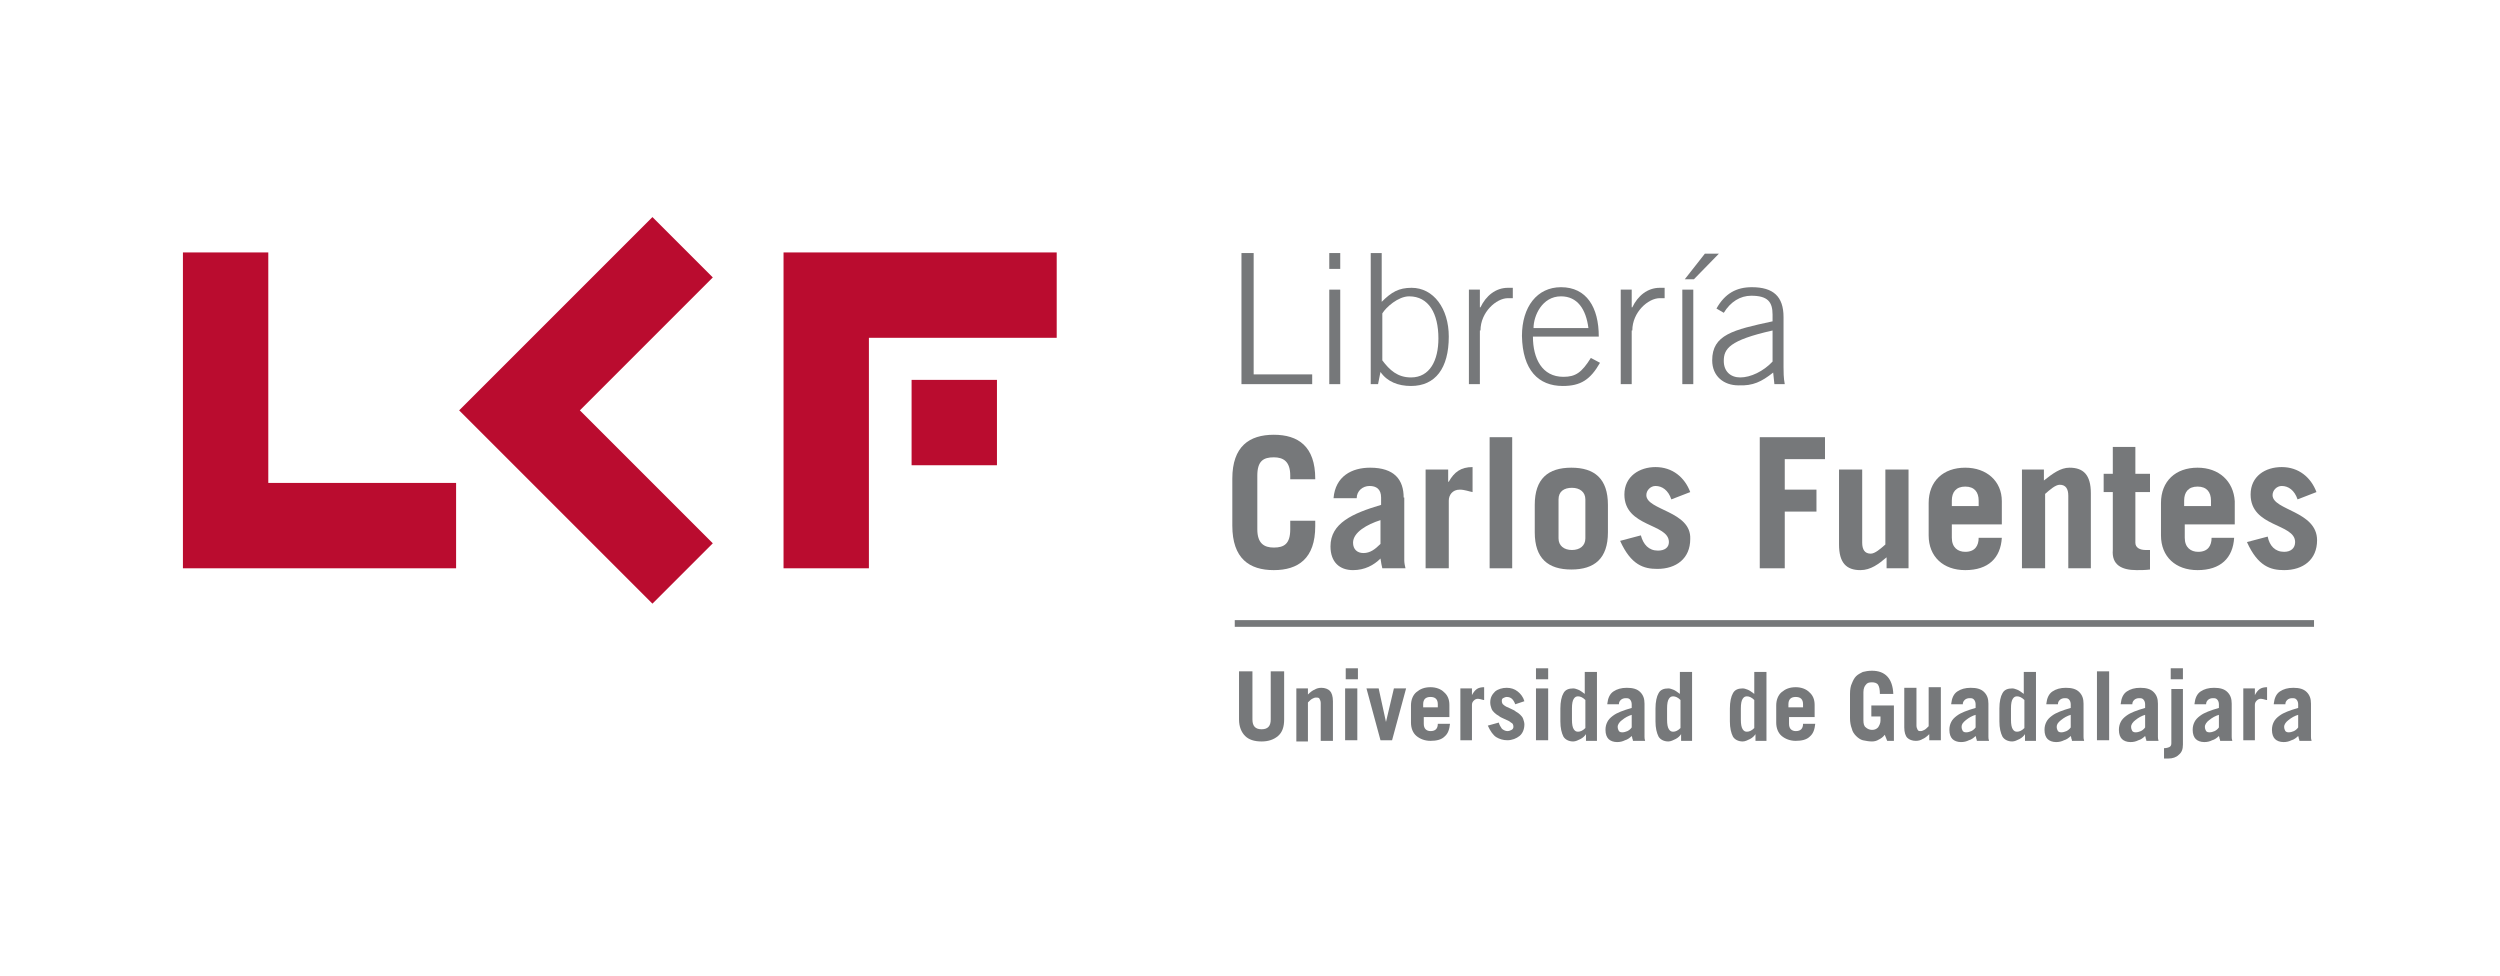
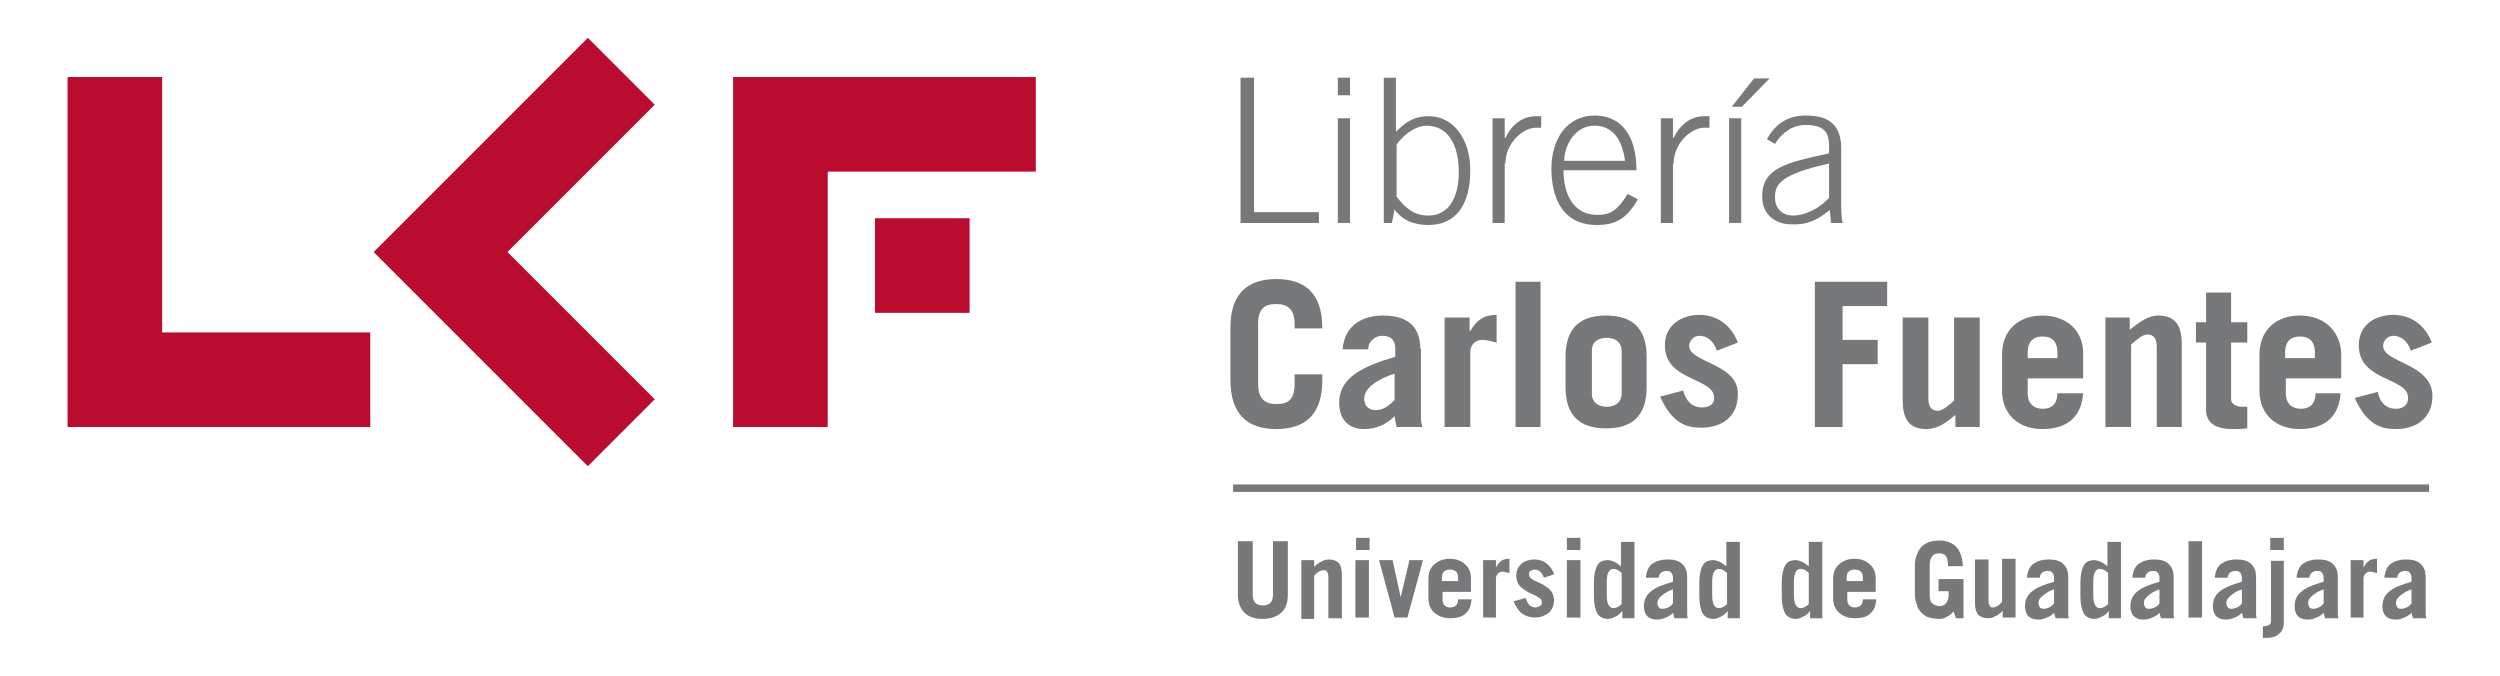
- <svg xmlns="http://www.w3.org/2000/svg" version="1.1" x="0px" y="0px" viewBox="0 0 410 160" style="enable-background:new 0 0 410 160;" xml:space="preserve">
+ <svg xmlns="http://www.w3.org/2000/svg" version="1.1" x="0px" y="0px" viewBox="20 30 370 100" style="enable-background:new 0 0 410 160;" xml:space="preserve">
  <style type="text/css">
	.st0{fill:#76787A;}
	.st1{fill:#BA0C2F;}
</style>
  <g id="Capa_1">
    <g>
      <g>
        <rect x="202.5" y="101.7" class="st0" width="177" height="1.1" />
        <g>
          <polygon class="st1" points="30,41.4 30,93.2 74.8,93.2 74.8,79.2 44,79.2 44,41.4     " />
          <g>
            <rect x="149.5" y="62.3" class="st1" width="14" height="14" />
            <polygon class="st1" points="128.5,41.4 128.5,93.2 142.5,93.2 142.5,55.4 173.3,55.4 173.3,41.4      " />
          </g>
          <polygon class="st1" points="107,35.6 75.3,67.3 107,99 116.9,89.1 95.1,67.3 116.9,45.5     " />
        </g>
        <g>
          <g>
            <g>
              <path class="st0" d="M226.4,61c1.1,1.6,2.9,2.3,5,2.3c4,0,6.2-2.9,6.2-8.1c0-4.6-2.5-8-6.1-8c-2.1,0-3.3,0.7-4.9,2.3v-8h-1.8        V63h1.2L226.4,61z M226.7,51.4c0.6-1,2.6-2.8,4.4-2.8c3.2,0,4.8,2.8,4.8,6.9c0,3.6-1.4,6.4-4.5,6.4c-2.2,0-3.5-1.2-4.7-2.8        V51.4z" />
              <path class="st0" d="M267.7,54.2c0-3,2.6-5.3,4.5-5.3h0.8v-1.7h-0.8c-2,0-3.6,1.3-4.5,3.2h-0.1v-2.9h-1.8V63h1.8V54.2z" />
            </g>
            <rect x="218" y="47.5" class="st0" width="1.8" height="15.5" />
            <polygon class="st0" points="215.2,61.4 205.6,61.4 205.6,41.5 203.6,41.5 203.6,63 215.2,63      " />
            <rect x="218" y="41.5" class="st0" width="1.8" height="2.6" />
            <g>
              <path class="st0" d="M242.8,54.2c0-3,2.6-5.3,4.5-5.3h0.8v-1.7h-0.8c-2,0-3.6,1.3-4.5,3.2h-0.1v-2.9h-1.8V63h1.8V54.2z" />
              <path class="st0" d="M256.3,63.3c2.9,0,4.5-1,6.1-3.8l-1.5-0.8c-1.5,2.4-2.5,3.1-4.5,3.1c-3.5,0-5-3-5-6.6h10.8        c0-4.8-2-8.1-6.2-8.1c-3.9,0-6.4,3.2-6.4,8C249.7,60.7,252.3,63.3,256.3,63.3 M256,48.6c2.7,0,4.1,2.1,4.5,5.2h-9        C251.5,51.8,252.9,48.6,256,48.6" />
            </g>
            <polygon class="st0" points="276.3,45.8 277.8,45.8 281.9,41.6 279.6,41.6      " />
            <g>
              <path class="st0" d="M290.8,61.1L291,63h1.7c-0.2-1-0.2-2.1-0.2-2.8V52c0-3.4-1.7-4.9-5.2-4.9c-2.5,0-4.4,1-5.8,3.5l1.2,0.7        c1.1-1.8,2.7-2.8,4.5-2.8c2.7,0,3.5,1,3.5,3.1v1.1c-6.5,1.4-9.9,2.2-9.9,6.4c0,2.6,1.9,4.1,4.3,4.1        C287.5,63.3,288.9,62.6,290.8,61.1 M282.7,59.2c0-2,0.9-3.4,8-5v5.1c-1.5,1.6-3.6,2.6-5.3,2.6        C283.8,61.9,282.7,60.9,282.7,59.2" />
            </g>
            <rect x="275.9" y="47.5" class="st0" width="1.8" height="15.5" />
          </g>
          <g>
            <g>
              <path class="st0" d="M208.9,93.5c4,0,6.8-1.9,6.8-7.2v-0.9h-4.1v1.4c0,2.4-1,3-2.7,3c-1.6,0-2.7-0.7-2.7-3v-8.8        c0-2.4,1-3,2.7-3c1.6,0,2.7,0.7,2.7,3v0.6h4.1v-0.1c0-5.3-2.8-7.2-6.8-7.2c-4,0-6.8,1.9-6.8,7.2v7.7        C202.1,91.6,204.9,93.5,208.9,93.5" />
              <path class="st0" d="M241.5,80.7v-4.1c-1.9,0-3,0.8-3.9,2.4h-0.1V77h-3.7v16.2h3.8V82.1c0-0.9,0.6-1.8,1.8-1.8        C240.2,80.3,240.9,80.6,241.5,80.7" />
            </g>
            <rect x="244.3" y="71.7" class="st0" width="3.7" height="21.5" />
            <g>
              <path class="st0" d="M230.2,81.6c0-2.9-1.5-4.9-5.5-4.9c-3,0-5.7,1.4-6,5h3.8c0-1.2,1-2,2.1-2c1.1,0,1.9,0.5,1.9,1.9v1.2        c-4.7,1.4-8.3,3-8.3,6.8c0,2.6,1.5,3.9,3.7,3.9c1.9,0,3.4-0.8,4.5-1.9c0.1,0.7,0.2,1.2,0.3,1.6h3.8c-0.1-0.4-0.2-0.9-0.2-1.3        V81.6z M226.4,89.2c-0.9,0.9-1.7,1.5-2.8,1.5c-1,0-1.7-0.6-1.7-1.7c0-1.7,2.3-3,4.5-3.7V89.2z" />
              <path class="st0" d="M324.5,88.2c0,1.3-0.6,2.3-2.2,2.3c-1.2,0-2.2-0.7-2.2-2.3V86h8.2v-3.8c0-3.3-2.5-5.5-6-5.5        c-3.6,0-6,2.2-6,5.8v5.3c0,3.5,2.4,5.7,6,5.7c3.8,0,5.8-2,6-5.3H324.5z M320.1,82.1c0-1.4,0.7-2.3,2.2-2.3        c1.5,0,2.2,0.9,2.2,2.3V83h-4.4V82.1z" />
              <path class="st0" d="M339.4,76.7c-1.5,0-2.8,1-4.2,2.1V77h-3.6v16.2h3.8V81c0.8-0.7,1.7-1.5,2.4-1.5c1,0,1.4,0.7,1.4,1.8v11.9        h3.7V80.9C342.9,77.9,341.7,76.7,339.4,76.7" />
            </g>
            <polygon class="st0" points="288.6,93.2 292.7,93.2 292.7,83.9 297.9,83.9 297.9,80.3 292.7,80.3 292.7,75.3 299.3,75.3        299.3,71.7 288.6,71.7      " />
            <path class="st0" d="M350.4,93.5c0.7,0,1.4,0,2.2-0.1v-3.2c-0.2,0-0.5,0-0.7,0c-1,0-1.7-0.4-1.7-1.2v-8.3h2.4v-3h-2.4v-4.4       h-3.7v4.4h-1.5v3h1.5v9.5C346.3,92.6,347.9,93.5,350.4,93.5" />
            <path class="st0" d="M374.6,90.5c-1.5,0-2.4-1-2.7-2.5l-3.4,0.9c1.8,4,3.9,4.6,6.1,4.6c3.1,0,5.4-1.7,5.4-4.9       c0-4.8-7.3-4.9-7.3-7.4c0-0.8,0.7-1.5,1.5-1.5c1.1,0,2.1,0.7,2.6,2.2l3.1-1.2c-0.9-2.4-2.9-4.1-5.7-4.1c-2.7,0-5.1,1.5-5.1,4.5       c0,5.4,7.3,4.7,7.3,7.8C376.4,89.9,375.7,90.5,374.6,90.5" />
            <path class="st0" d="M360.4,76.7c-3.6,0-6,2.2-6,5.8v5.3c0,3.5,2.4,5.7,6,5.7c3.8,0,5.8-2,6-5.3h-3.7c0,1.3-0.6,2.3-2.2,2.3       c-1.2,0-2.2-0.7-2.2-2.3V86h8.2v-3.8C366.3,78.9,363.9,76.7,360.4,76.7 M362.6,83h-4.4v-0.9c0-1.4,0.7-2.3,2.2-2.3       c1.5,0,2.2,0.9,2.2,2.3V83z" />
            <path class="st0" d="M309.4,91.4v1.8h3.6V77h-3.8v12.3c-0.8,0.7-1.7,1.5-2.4,1.5c-1,0-1.4-0.7-1.4-1.8V77h-3.8v12.3       c0,3,1.2,4.2,3.5,4.2C306.8,93.5,308.1,92.5,309.4,91.4" />
            <path class="st0" d="M263.7,82.8c0-4.3-2.2-6.1-6-6.1c-3.8,0-6,1.8-6,6.1v4.5c0,4.3,2.2,6.1,6,6.1c3.8,0,6-1.8,6-6.1V82.8z        M260,88.3c0,1.2-0.9,1.9-2.2,1.9c-1.3,0-2.2-0.7-2.2-1.9v-6.4c0-1.3,0.9-1.9,2.2-1.9c1.3,0,2.2,0.7,2.2,1.9V88.3z" />
            <path class="st0" d="M270,81.2c0-0.8,0.7-1.5,1.5-1.5c1.1,0,2.1,0.7,2.6,2.2l3.1-1.2c-0.9-2.4-2.9-4.1-5.7-4.1       c-2.6,0-5.1,1.5-5.1,4.5c0,5.4,7.3,4.7,7.3,7.8c0,0.9-0.7,1.4-1.8,1.4c-1.5,0-2.4-1-2.8-2.5l-3.4,0.9c1.8,4,3.9,4.6,6.1,4.6       c3.1,0,5.4-1.7,5.4-4.9C277.4,83.8,270,83.7,270,81.2" />
          </g>
        </g>
      </g>
      <g>
        <path class="st0" d="M205.4,110.1v7.9c0,1.1,0.5,1.6,1.5,1.6c1,0,1.5-0.5,1.5-1.6v-7.9h2.2v7.9c0,1.2-0.3,2.1-1,2.7     c-0.7,0.6-1.6,0.9-2.7,0.9c-1.2,0-2.1-0.3-2.7-0.9c-0.6-0.6-1-1.5-1-2.7v-7.9H205.4z" />
        <path class="st0" d="M212.6,121.4v-8.5h1.9v1c0.4-0.4,0.8-0.7,1.1-0.8c0.3-0.2,0.7-0.3,1.1-0.3c0.6,0,1.1,0.2,1.4,0.5     c0.3,0.3,0.5,0.9,0.5,1.7v6.5h-2v-6.2c0-0.3-0.1-0.5-0.2-0.7c-0.1-0.2-0.3-0.2-0.6-0.2c-0.2,0-0.4,0.1-0.6,0.2     c-0.2,0.1-0.4,0.3-0.7,0.6v6.4H212.6z" />
        <path class="st0" d="M220.7,111.4v-1.8h2v1.8H220.7z M222.6,112.9v8.5h-2v-8.5H222.6z" />
        <path class="st0" d="M227.3,118.4L227.3,118.4l1.3-5.5h2l-2.3,8.5h-1.9l-2.3-8.5h2L227.3,118.4z" />
        <path class="st0" d="M233.5,117.6v1.1c0,0.4,0.1,0.7,0.3,0.9c0.2,0.2,0.5,0.3,0.8,0.3c0.4,0,0.7-0.1,0.9-0.3     c0.2-0.2,0.3-0.5,0.3-0.9h2c-0.1,0.9-0.3,1.6-0.9,2.1c-0.5,0.5-1.3,0.7-2.3,0.7c-0.9,0-1.7-0.3-2.3-0.8c-0.6-0.5-0.9-1.3-0.9-2.2     v-2.8c0-0.9,0.3-1.7,0.9-2.2c0.6-0.5,1.3-0.8,2.3-0.8c0.9,0,1.7,0.3,2.2,0.8c0.6,0.5,0.9,1.2,0.9,2.1v2H233.5z M235.8,116v-0.5     c0-0.4-0.1-0.7-0.3-0.9c-0.2-0.2-0.5-0.3-0.9-0.3c-0.4,0-0.7,0.1-0.9,0.3s-0.3,0.5-0.3,0.9v0.5H235.8z" />
        <path class="st0" d="M239.5,121.4v-8.5h1.9v1.1h0c0.2-0.4,0.5-0.8,0.8-1c0.3-0.2,0.7-0.3,1.2-0.3v2.1l-0.1,0     c-0.4-0.1-0.7-0.2-0.9-0.2c-0.3,0-0.5,0.1-0.7,0.3c-0.2,0.2-0.3,0.4-0.3,0.7v5.8H239.5z" />
        <path class="st0" d="M248.5,115.5c-0.3-0.8-0.7-1.2-1.4-1.2c-0.2,0-0.4,0.1-0.6,0.2c-0.2,0.1-0.2,0.3-0.2,0.5     c0,0.2,0.1,0.5,0.3,0.6c0.2,0.2,0.6,0.4,1.1,0.6c0.4,0.2,0.7,0.3,0.9,0.5c0.2,0.1,0.5,0.3,0.7,0.5s0.4,0.4,0.5,0.7     c0.1,0.3,0.2,0.6,0.2,0.9c0,0.8-0.3,1.5-0.8,1.9c-0.5,0.4-1.2,0.7-2,0.7c-0.7,0-1.3-0.2-1.8-0.5c-0.5-0.3-1-1-1.4-1.9l1.8-0.5     c0.1,0.4,0.3,0.7,0.5,1c0.2,0.2,0.6,0.4,0.9,0.4c0.3,0,0.5-0.1,0.7-0.2c0.2-0.1,0.3-0.3,0.3-0.5c0-0.3-0.1-0.6-0.4-0.7     c-0.2-0.2-0.6-0.4-1.1-0.6c-0.4-0.2-0.7-0.3-0.9-0.5c-0.2-0.1-0.5-0.3-0.7-0.5c-0.2-0.2-0.4-0.4-0.5-0.7c-0.1-0.3-0.2-0.6-0.2-1     c0-0.8,0.3-1.3,0.8-1.8c0.5-0.4,1.2-0.6,1.9-0.6c0.7,0,1.3,0.2,1.8,0.6c0.5,0.4,0.9,0.9,1.1,1.6L248.5,115.5z" />
        <path class="st0" d="M251.9,111.4v-1.8h2v1.8H251.9z M253.9,112.9v8.5h-2v-8.5H253.9z" />
        <path class="st0" d="M260.1,121.4v-1h0c-0.2,0.3-0.5,0.6-0.9,0.8c-0.4,0.2-0.8,0.4-1.2,0.4c-0.7,0-1.3-0.3-1.6-0.8     c-0.3-0.6-0.5-1.4-0.5-2.5v-2.1c0-1.1,0.2-2,0.5-2.5c0.3-0.6,0.9-0.8,1.6-0.8c0.3,0,0.5,0.1,0.8,0.2c0.3,0.1,0.7,0.4,1.1,0.7     v-3.6h2v11.3H260.1z M260,114.8c-0.4-0.4-0.8-0.6-1.2-0.6c-0.3,0-0.5,0.1-0.7,0.4c-0.2,0.3-0.3,0.8-0.3,1.6v1.8     c0,0.8,0.1,1.3,0.3,1.6c0.2,0.3,0.4,0.4,0.7,0.4c0.4,0,0.8-0.2,1.2-0.6V114.8z" />
        <path class="st0" d="M263.6,115.4c0.1-0.9,0.4-1.6,1-2c0.6-0.4,1.3-0.6,2.2-0.6c1,0,1.7,0.2,2.2,0.7c0.5,0.5,0.7,1.1,0.7,1.9v5.4     c0,0.2,0,0.4,0.1,0.7h-2c0-0.1,0-0.2-0.1-0.4c0-0.2-0.1-0.3-0.1-0.4c-0.3,0.3-0.7,0.6-1.1,0.7c-0.4,0.2-0.8,0.3-1.3,0.3     c-0.6,0-1.1-0.2-1.4-0.5c-0.3-0.3-0.5-0.8-0.5-1.5c0-0.5,0.1-0.9,0.3-1.3c0.2-0.4,0.5-0.7,0.9-1c0.4-0.3,0.8-0.5,1.3-0.7     c0.5-0.2,1.1-0.4,1.8-0.6v-0.6c0-0.3-0.1-0.6-0.3-0.8c-0.2-0.2-0.4-0.2-0.7-0.2c-0.3,0-0.6,0.1-0.8,0.3c-0.2,0.2-0.3,0.4-0.3,0.7     H263.6z M267.7,117.2c-0.7,0.2-1.2,0.5-1.7,0.9c-0.4,0.3-0.7,0.7-0.7,1.1c0,0.3,0.1,0.5,0.2,0.7c0.2,0.2,0.4,0.2,0.6,0.2     c0.3,0,0.5-0.1,0.8-0.2c0.2-0.1,0.5-0.3,0.7-0.6V117.2z" />
        <path class="st0" d="M275.7,121.4v-1h0c-0.2,0.3-0.5,0.6-0.9,0.8s-0.8,0.4-1.2,0.4c-0.7,0-1.3-0.3-1.6-0.8     c-0.3-0.6-0.5-1.4-0.5-2.5v-2.1c0-1.1,0.2-2,0.5-2.5c0.3-0.6,0.9-0.8,1.6-0.8c0.3,0,0.5,0.1,0.8,0.2c0.3,0.1,0.7,0.4,1.1,0.7     v-3.6h2v11.3H275.7z M275.6,114.8c-0.4-0.4-0.8-0.6-1.2-0.6c-0.3,0-0.5,0.1-0.7,0.4c-0.2,0.3-0.3,0.8-0.3,1.6v1.8     c0,0.8,0.1,1.3,0.3,1.6c0.2,0.3,0.4,0.4,0.7,0.4c0.4,0,0.8-0.2,1.2-0.6V114.8z" />
        <path class="st0" d="M287.9,121.4v-1h0c-0.2,0.3-0.5,0.6-0.9,0.8c-0.4,0.2-0.8,0.4-1.2,0.4c-0.7,0-1.3-0.3-1.6-0.8     c-0.3-0.6-0.5-1.4-0.5-2.5v-2.1c0-1.1,0.2-2,0.5-2.5c0.3-0.6,0.9-0.8,1.6-0.8c0.3,0,0.5,0.1,0.8,0.2c0.3,0.1,0.7,0.4,1.1,0.7     v-3.6h2v11.3H287.9z M287.7,114.8c-0.4-0.4-0.8-0.6-1.2-0.6c-0.3,0-0.5,0.1-0.7,0.4c-0.2,0.3-0.3,0.8-0.3,1.6v1.8     c0,0.8,0.1,1.3,0.3,1.6c0.2,0.3,0.4,0.4,0.7,0.4c0.4,0,0.8-0.2,1.2-0.6V114.8z" />
        <path class="st0" d="M293.4,117.6v1.1c0,0.4,0.1,0.7,0.3,0.9c0.2,0.2,0.5,0.3,0.8,0.3c0.4,0,0.7-0.1,0.9-0.3     c0.2-0.2,0.3-0.5,0.3-0.9h2c-0.1,0.9-0.3,1.6-0.9,2.1c-0.5,0.5-1.3,0.7-2.3,0.7c-0.9,0-1.7-0.3-2.3-0.8c-0.6-0.5-0.9-1.3-0.9-2.2     v-2.8c0-0.9,0.3-1.7,0.9-2.2c0.6-0.5,1.3-0.8,2.3-0.8c0.9,0,1.7,0.3,2.2,0.8c0.6,0.5,0.9,1.2,0.9,2.1v2H293.4z M295.7,116v-0.5     c0-0.4-0.1-0.7-0.3-0.9c-0.2-0.2-0.5-0.3-0.9-0.3c-0.4,0-0.7,0.1-0.9,0.3s-0.3,0.5-0.3,0.9v0.5H295.7z" />
        <path class="st0" d="M309.1,120.5c-0.3,0.4-0.6,0.6-1,0.8c-0.3,0.2-0.7,0.3-1.1,0.3c-0.5,0-1-0.1-1.5-0.2     c-0.4-0.1-0.8-0.4-1.1-0.7c-0.3-0.3-0.6-0.7-0.7-1.2c-0.2-0.5-0.3-1.1-0.3-1.7v-4c0-0.7,0.1-1.3,0.3-1.7c0.2-0.5,0.4-0.9,0.7-1.2     c0.3-0.3,0.7-0.5,1.1-0.7c0.4-0.1,0.9-0.2,1.5-0.2c2.2,0,3.4,1.3,3.5,3.8h-2.2c0-0.7-0.1-1.2-0.3-1.5c-0.2-0.3-0.6-0.4-1-0.4     c-0.5,0-0.8,0.1-1,0.4c-0.2,0.2-0.4,0.6-0.4,1.2v4.6c0,0.6,0.1,1,0.4,1.2c0.2,0.2,0.6,0.4,1,0.4c0.4,0,0.7-0.1,1-0.4     c0.2-0.3,0.4-0.7,0.4-1.1v-0.7h-1.5v-1.8h3.7v5.8h-1.1L309.1,120.5z" />
        <path class="st0" d="M318.3,112.9v8.5h-1.9v-1c-0.4,0.4-0.8,0.7-1.1,0.8c-0.3,0.2-0.7,0.3-1.1,0.3c-0.6,0-1.1-0.2-1.4-0.5     c-0.3-0.3-0.5-0.9-0.5-1.7v-6.5h2v6.2c0,0.3,0.1,0.5,0.2,0.7c0.1,0.2,0.3,0.2,0.5,0.2c0.2,0,0.4-0.1,0.6-0.2     c0.2-0.1,0.4-0.3,0.7-0.6v-6.4H318.3z" />
        <path class="st0" d="M320,115.4c0.1-0.9,0.4-1.6,1-2c0.6-0.4,1.3-0.6,2.2-0.6c1,0,1.7,0.2,2.2,0.7c0.5,0.5,0.7,1.1,0.7,1.9v5.4     c0,0.2,0,0.4,0.1,0.7h-2c0-0.1,0-0.2-0.1-0.4c0-0.2-0.1-0.3-0.1-0.4c-0.3,0.3-0.7,0.6-1.1,0.7c-0.4,0.2-0.8,0.3-1.3,0.3     c-0.6,0-1.1-0.2-1.4-0.5c-0.3-0.3-0.5-0.8-0.5-1.5c0-0.5,0.1-0.9,0.3-1.3c0.2-0.4,0.5-0.7,0.9-1c0.4-0.3,0.8-0.5,1.3-0.7     c0.5-0.2,1.1-0.4,1.8-0.6v-0.6c0-0.3-0.1-0.6-0.3-0.8c-0.2-0.2-0.4-0.2-0.7-0.2c-0.3,0-0.6,0.1-0.8,0.3c-0.2,0.2-0.3,0.4-0.3,0.7     H320z M324.1,117.2c-0.7,0.2-1.2,0.5-1.7,0.9s-0.7,0.7-0.7,1.1c0,0.3,0.1,0.5,0.2,0.7c0.2,0.2,0.4,0.2,0.6,0.2     c0.3,0,0.5-0.1,0.8-0.2c0.2-0.1,0.5-0.3,0.7-0.6V117.2z" />
        <path class="st0" d="M332.1,121.4v-1h0c-0.2,0.3-0.5,0.6-0.9,0.8c-0.4,0.2-0.8,0.4-1.2,0.4c-0.7,0-1.3-0.3-1.6-0.8     c-0.3-0.6-0.5-1.4-0.5-2.5v-2.1c0-1.1,0.2-2,0.5-2.5c0.3-0.6,0.9-0.8,1.6-0.8c0.3,0,0.5,0.1,0.8,0.2c0.3,0.1,0.7,0.4,1.1,0.7     v-3.6h2v11.3H332.1z M332,114.8c-0.4-0.4-0.8-0.6-1.2-0.6c-0.3,0-0.5,0.1-0.7,0.4c-0.2,0.3-0.3,0.8-0.3,1.6v1.8     c0,0.8,0.1,1.3,0.3,1.6c0.2,0.3,0.4,0.4,0.7,0.4c0.4,0,0.8-0.2,1.2-0.6V114.8z" />
        <path class="st0" d="M335.6,115.4c0.1-0.9,0.4-1.6,1-2c0.6-0.4,1.3-0.6,2.2-0.6c1,0,1.7,0.2,2.2,0.7c0.5,0.5,0.7,1.1,0.7,1.9v5.4     c0,0.2,0,0.4,0.1,0.7h-2c0-0.1,0-0.2-0.1-0.4c0-0.2-0.1-0.3-0.1-0.4c-0.3,0.3-0.7,0.6-1.1,0.7c-0.4,0.2-0.8,0.3-1.3,0.3     c-0.6,0-1.1-0.2-1.4-0.5c-0.3-0.3-0.5-0.8-0.5-1.5c0-0.5,0.1-0.9,0.3-1.3c0.2-0.4,0.5-0.7,0.9-1c0.4-0.3,0.8-0.5,1.3-0.7     c0.5-0.2,1.1-0.4,1.8-0.6v-0.6c0-0.3-0.1-0.6-0.3-0.8c-0.2-0.2-0.4-0.2-0.7-0.2c-0.3,0-0.6,0.1-0.8,0.3c-0.2,0.2-0.3,0.4-0.3,0.7     H335.6z M339.7,117.2c-0.7,0.2-1.2,0.5-1.7,0.9s-0.7,0.7-0.7,1.1c0,0.3,0.1,0.5,0.2,0.7c0.2,0.2,0.4,0.2,0.6,0.2     c0.3,0,0.5-0.1,0.8-0.2c0.2-0.1,0.5-0.3,0.7-0.6V117.2z" />
        <path class="st0" d="M343.9,110.1h2v11.3h-2V110.1z" />
        <path class="st0" d="M347.8,115.4c0.1-0.9,0.4-1.6,1-2c0.6-0.4,1.3-0.6,2.2-0.6c1,0,1.7,0.2,2.2,0.7c0.5,0.5,0.7,1.1,0.7,1.9v5.4     c0,0.2,0,0.4,0.1,0.7h-2c0-0.1,0-0.2-0.1-0.4c0-0.2-0.1-0.3-0.1-0.4c-0.3,0.3-0.7,0.6-1.1,0.7c-0.4,0.2-0.8,0.3-1.3,0.3     c-0.6,0-1.1-0.2-1.4-0.5c-0.3-0.3-0.5-0.8-0.5-1.5c0-0.5,0.1-0.9,0.3-1.3c0.2-0.4,0.5-0.7,0.9-1c0.4-0.3,0.8-0.5,1.3-0.7     c0.5-0.2,1.1-0.4,1.8-0.6v-0.6c0-0.3-0.1-0.6-0.3-0.8c-0.2-0.2-0.4-0.2-0.7-0.2c-0.3,0-0.6,0.1-0.8,0.3c-0.2,0.2-0.3,0.4-0.3,0.7     H347.8z M351.9,117.2c-0.7,0.2-1.2,0.5-1.7,0.9c-0.4,0.3-0.7,0.7-0.7,1.1c0,0.3,0.1,0.5,0.2,0.7c0.2,0.2,0.4,0.2,0.6,0.2     c0.3,0,0.5-0.1,0.8-0.2c0.2-0.1,0.5-0.3,0.7-0.6V117.2z" />
        <path class="st0" d="M358,112.9v9.2c0,0.8-0.2,1.3-0.7,1.7c-0.4,0.4-1,0.6-1.7,0.6c-0.3,0-0.5,0-0.7,0v-1.7     c0.4,0,0.7-0.1,0.9-0.2c0.2-0.1,0.3-0.3,0.3-0.6v-8.9H358z M356,111.4v-1.8h2v1.8H356z" />
        <path class="st0" d="M359.9,115.4c0.1-0.9,0.4-1.6,1-2c0.6-0.4,1.3-0.6,2.2-0.6c1,0,1.7,0.2,2.2,0.7c0.5,0.5,0.7,1.1,0.7,1.9v5.4     c0,0.2,0,0.4,0.1,0.7h-2c0-0.1,0-0.2-0.1-0.4c0-0.2-0.1-0.3-0.1-0.4c-0.3,0.3-0.7,0.6-1.1,0.7c-0.4,0.2-0.8,0.3-1.3,0.3     c-0.6,0-1.1-0.2-1.4-0.5c-0.3-0.3-0.5-0.8-0.5-1.5c0-0.5,0.1-0.9,0.3-1.3c0.2-0.4,0.5-0.7,0.9-1c0.4-0.3,0.8-0.5,1.3-0.7     c0.5-0.2,1.1-0.4,1.8-0.6v-0.6c0-0.3-0.1-0.6-0.3-0.8c-0.2-0.2-0.4-0.2-0.7-0.2c-0.3,0-0.6,0.1-0.8,0.3c-0.2,0.2-0.3,0.4-0.3,0.7     H359.9z M364,117.2c-0.7,0.2-1.2,0.5-1.7,0.9c-0.4,0.3-0.7,0.7-0.7,1.1c0,0.3,0.1,0.5,0.2,0.7c0.2,0.2,0.4,0.2,0.6,0.2     c0.3,0,0.5-0.1,0.8-0.2c0.2-0.1,0.5-0.3,0.7-0.6V117.2z" />
        <path class="st0" d="M367.9,121.4v-8.5h1.9v1.1h0c0.2-0.4,0.5-0.8,0.8-1c0.3-0.2,0.7-0.3,1.2-0.3v2.1l-0.1,0     c-0.4-0.1-0.7-0.2-0.9-0.2c-0.3,0-0.5,0.1-0.7,0.3c-0.2,0.2-0.3,0.4-0.3,0.7v5.8H367.9z" />
        <path class="st0" d="M372.9,115.4c0.1-0.9,0.4-1.6,1-2c0.6-0.4,1.3-0.6,2.2-0.6c1,0,1.7,0.2,2.2,0.7c0.5,0.5,0.7,1.1,0.7,1.9v5.4     c0,0.2,0,0.4,0.1,0.7h-2c0-0.1,0-0.2-0.1-0.4c0-0.2-0.1-0.3-0.1-0.4c-0.3,0.3-0.7,0.6-1.1,0.7c-0.4,0.2-0.8,0.3-1.3,0.3     c-0.6,0-1.1-0.2-1.4-0.5c-0.3-0.3-0.5-0.8-0.5-1.5c0-0.5,0.1-0.9,0.3-1.3c0.2-0.4,0.5-0.7,0.9-1c0.4-0.3,0.8-0.5,1.3-0.7     c0.5-0.2,1.1-0.4,1.8-0.6v-0.6c0-0.3-0.1-0.6-0.3-0.8c-0.2-0.2-0.4-0.2-0.7-0.2c-0.3,0-0.6,0.1-0.8,0.3c-0.2,0.2-0.3,0.4-0.3,0.7     H372.9z M377,117.2c-0.7,0.2-1.2,0.5-1.7,0.9c-0.4,0.3-0.7,0.7-0.7,1.1c0,0.3,0.1,0.5,0.2,0.7c0.2,0.2,0.4,0.2,0.6,0.2     c0.3,0,0.5-0.1,0.8-0.2c0.2-0.1,0.5-0.3,0.7-0.6V117.2z" />
      </g>
    </g>
  </g>
  <g id="Capa_2">
</g>
</svg>
